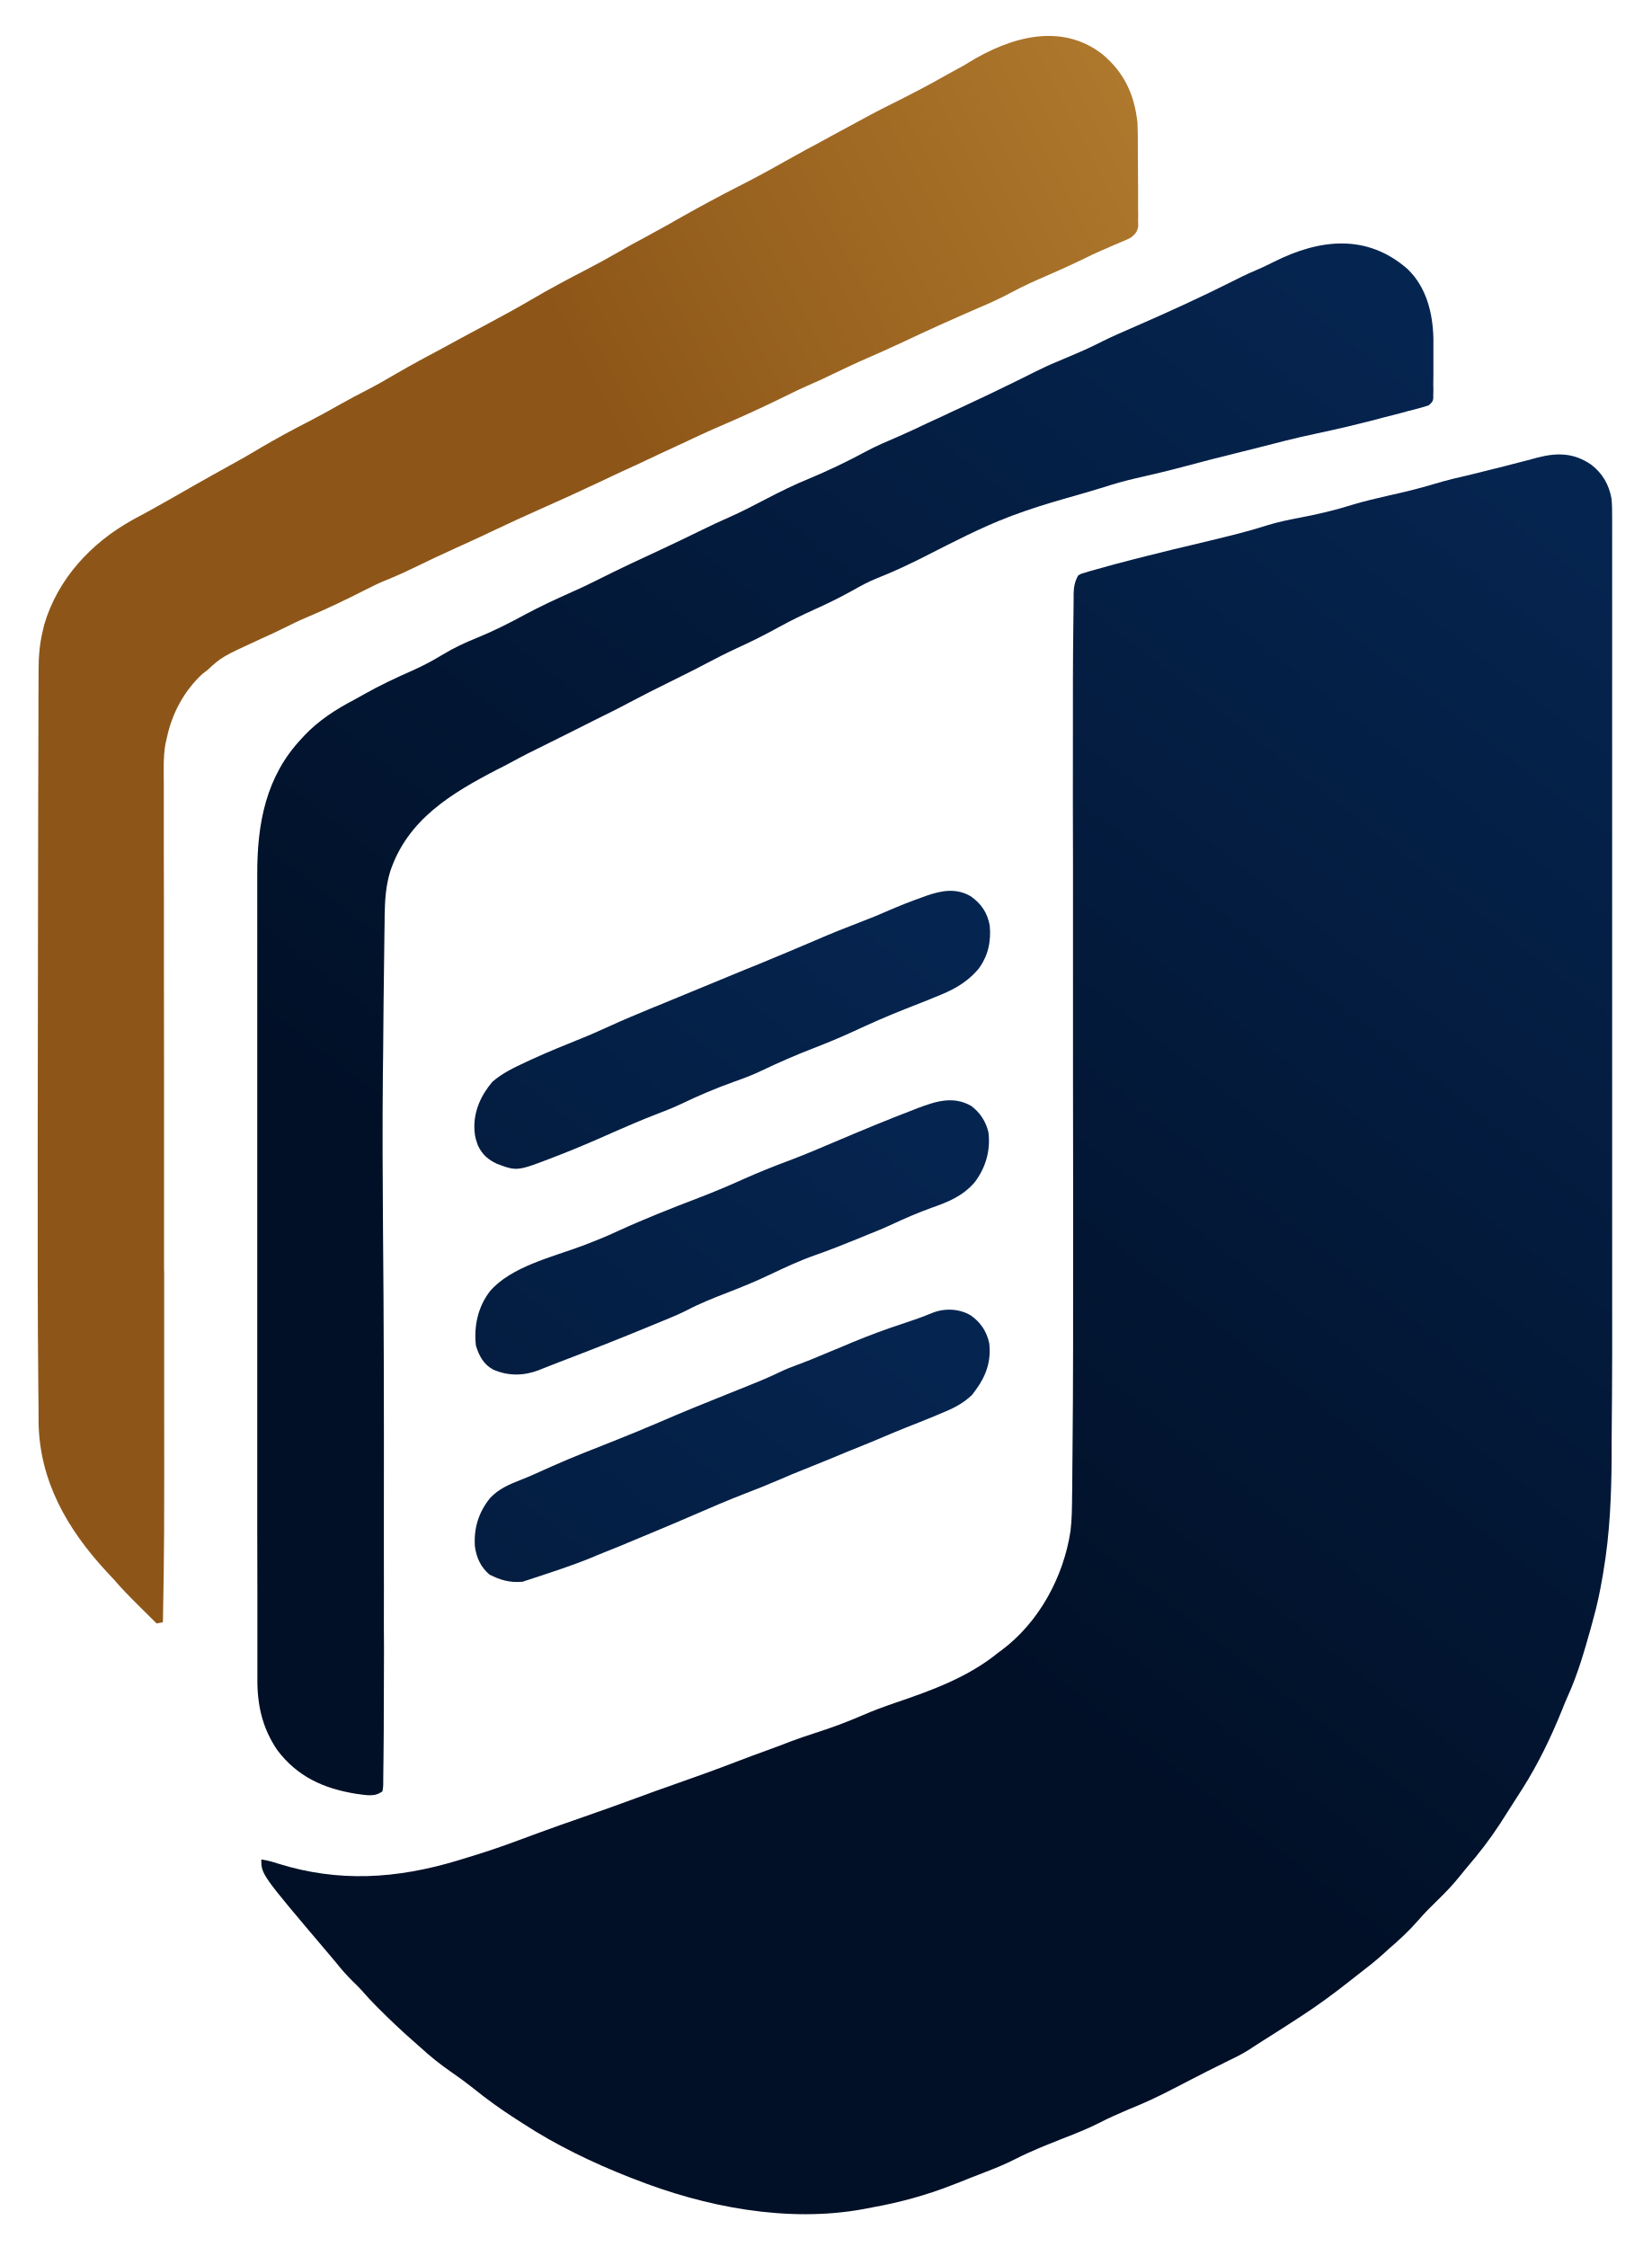
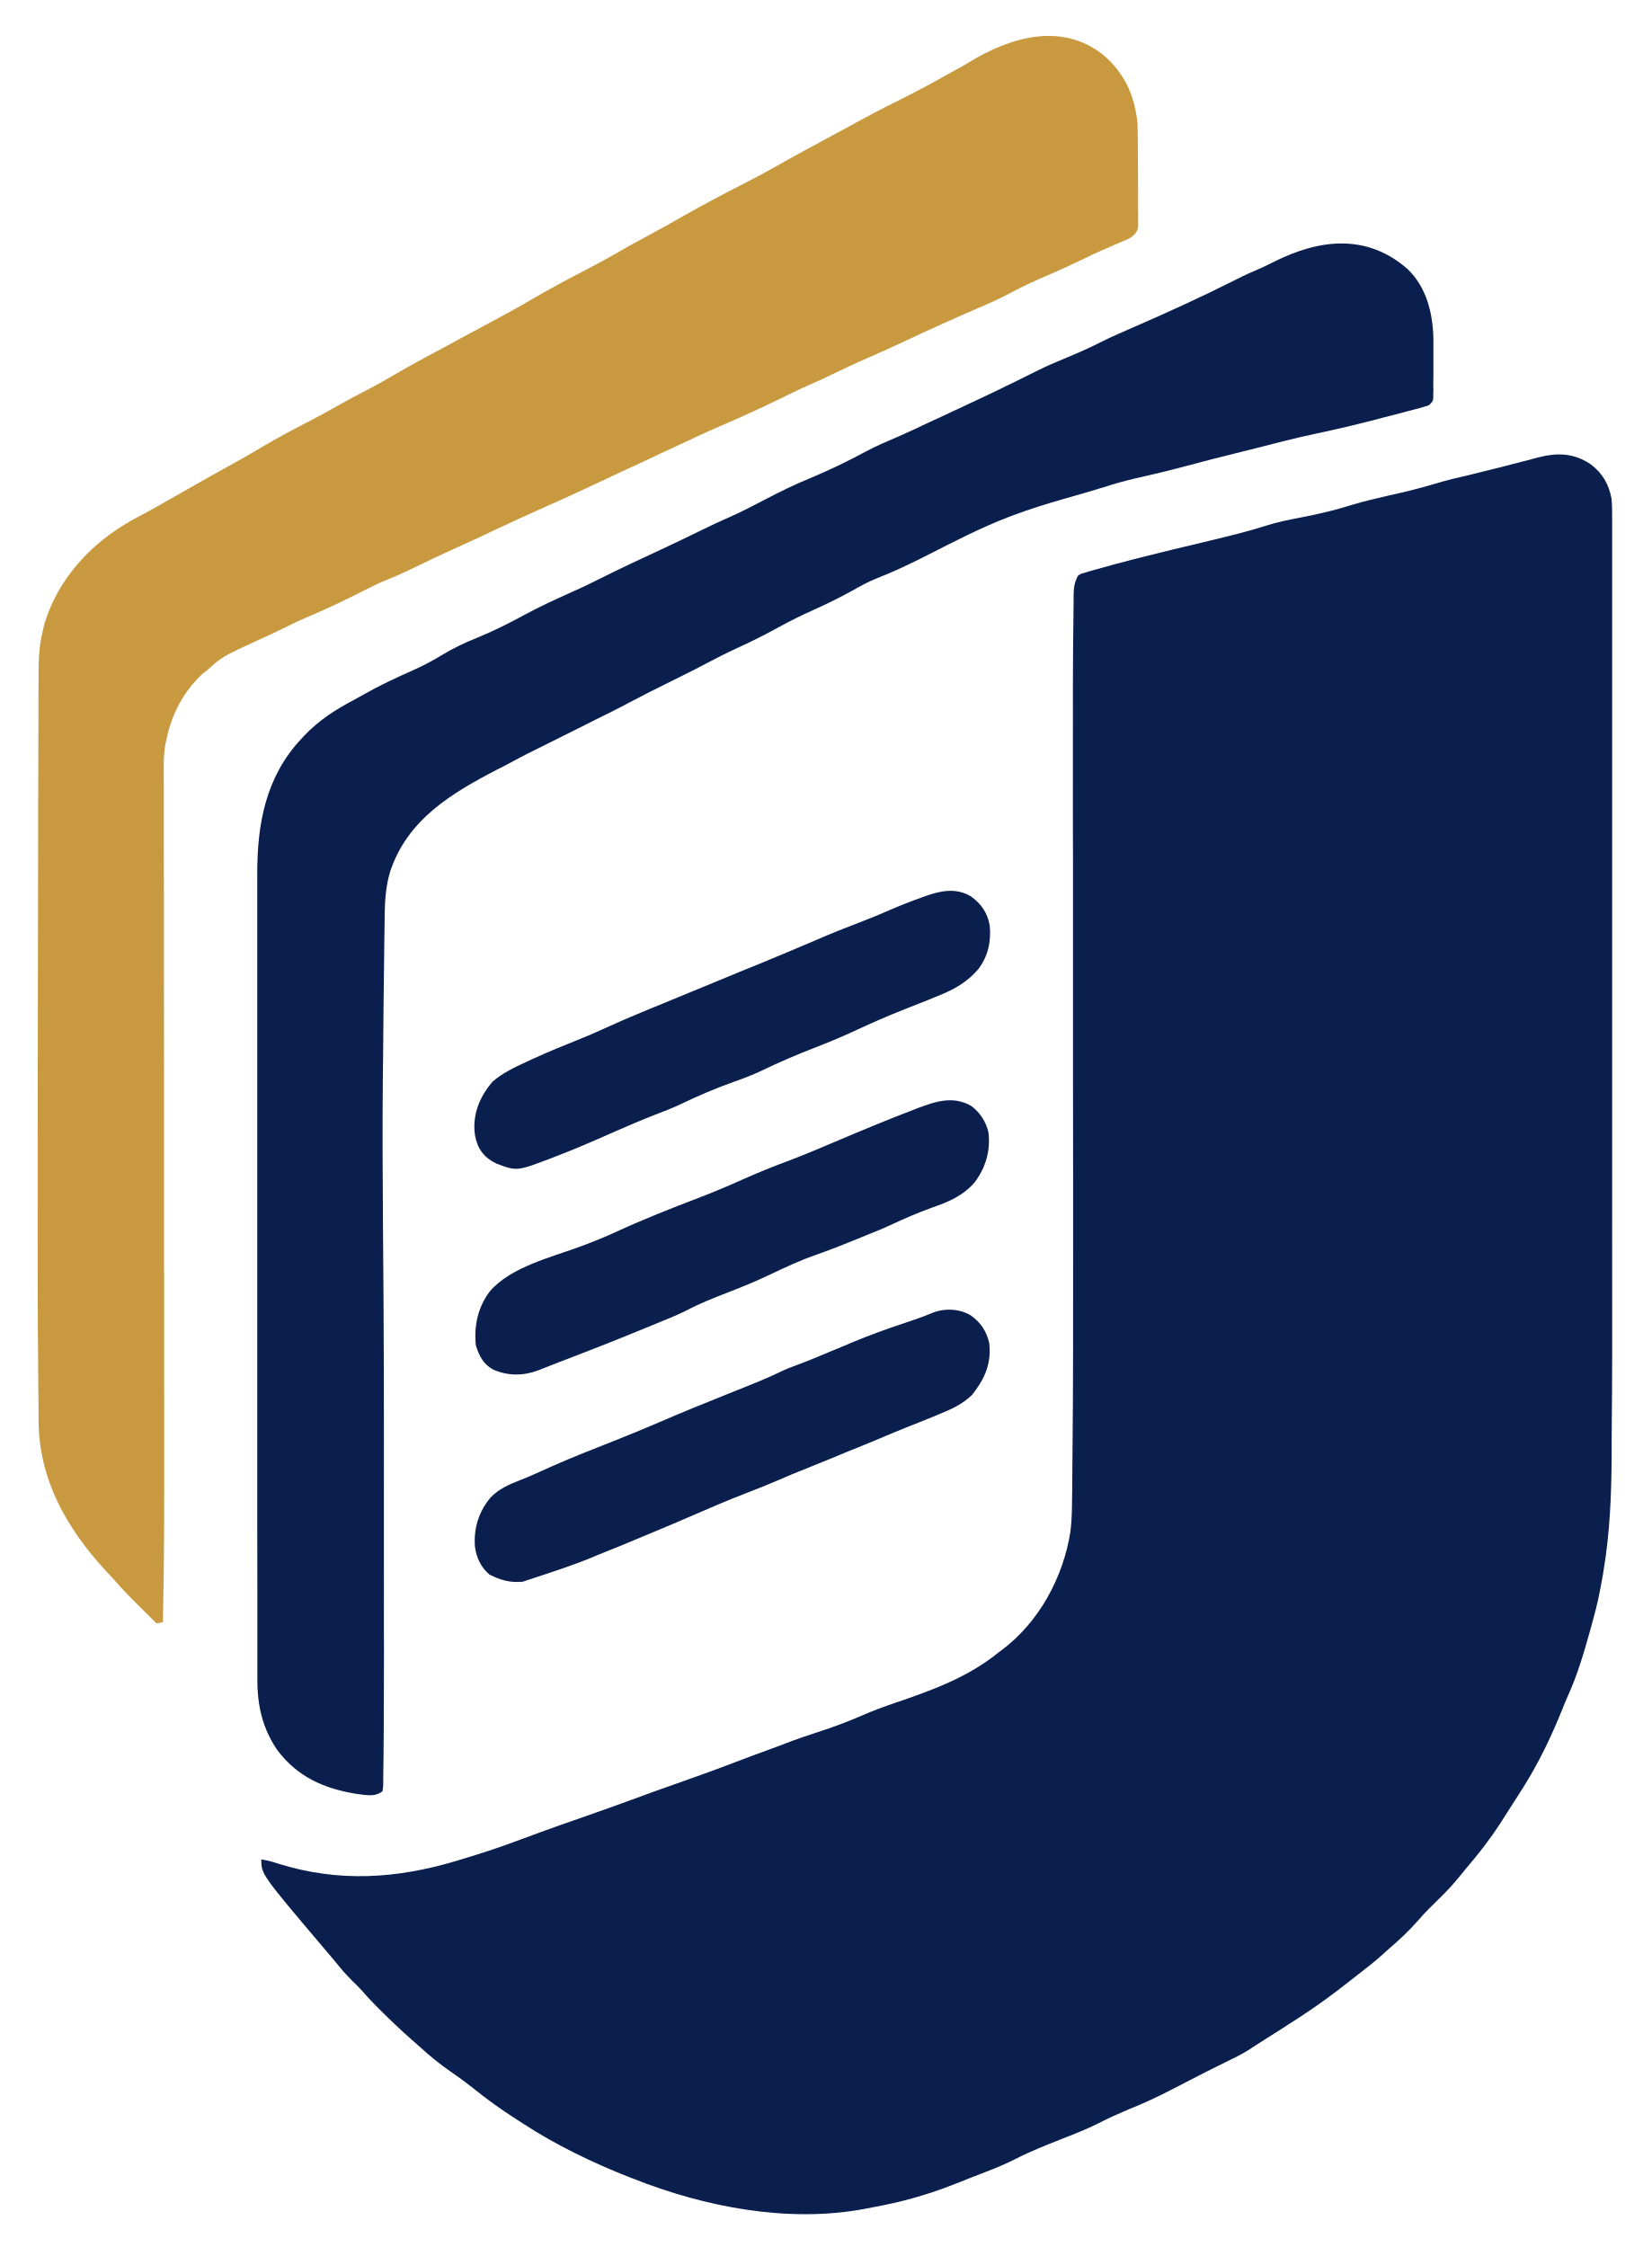
<svg xmlns="http://www.w3.org/2000/svg" viewBox="1 2 327 445" role="img" aria-label="Judisys">
-   <defs>
-     <linearGradient id="gGoldS" gradientUnits="userSpaceOnUse" x1="-156" y1="753" x2="926" y2="198">
-       <stop offset="0" stop-color="#8D5618" />
-       <stop offset="1" stop-color="#DFAB4C" />
-     </linearGradient>
-     <linearGradient id="gGoldW" gradientUnits="userSpaceOnUse" x1="4551" y1="1652" x2="4742" y2="647">
-       <stop offset="0" stop-color="#9B631F" />
-       <stop offset="1" stop-color="#D8A141" />
-     </linearGradient>
-     <linearGradient id="gNavy" gradientUnits="userSpaceOnUse" x1="377" y1="1615" x2="1292" y2="442">
-       <stop offset="0" stop-color="#011027" />
-       <stop offset="1" stop-color="#072E63" />
-     </linearGradient>
-   </defs>
  <g transform="scale(0.25)">
    <g id="simbolo">
-       <g fill="url(#gGoldS)">
+       <g fill="#C8993F">
        <path fill-rule="evenodd" d="M0 0 C17.2 14.4 25.3 31.7 27.8 54.1 C28.1 60.7 28.1 67.3 28.1 74 C28.1 75.9 28.1 77.8 28.1 79.7 C28.2 83.6 28.2 87.6 28.2 91.5 C28.2 96.6 28.2 101.6 28.3 106.7 C28.3 110.6 28.3 114.5 28.3 118.4 C28.3 120.3 28.3 122.1 28.3 124 C28.4 126.6 28.4 129.2 28.3 131.8 C28.4 133.3 28.4 134.8 28.4 136.3 C27.6 140.8 26.3 142.2 22.8 145.1 C20.1 146.6 20.1 146.6 17.2 147.8 C16.1 148.3 15 148.7 13.9 149.2 C12.7 149.7 11.6 150.2 10.4 150.7 C7.9 151.7 5.5 152.8 3.1 153.9 C1.8 154.4 0.6 154.9 -0.7 155.5 C-6 157.8 -11.2 160.3 -16.4 162.9 C-25.3 167.2 -34.2 171.2 -43.2 175.1 C-53.2 179.4 -63 183.8 -72.6 189 C-81 193.5 -89.6 197.4 -98.4 201.1 C-106.9 204.8 -115.4 208.5 -123.8 212.3 C-124.6 212.7 -125.4 213 -126.3 213.4 C-138.5 218.9 -150.6 224.5 -162.7 230.2 C-170.5 233.8 -178.2 237.3 -186.1 240.7 C-195.6 244.8 -205 249.3 -214.4 253.8 C-220.1 256.6 -225.9 259.3 -231.8 261.8 C-240.4 265.6 -248.8 269.7 -257.3 273.9 C-270.3 280.2 -283.3 286.2 -296.5 291.9 C-300.7 293.7 -304.8 295.5 -308.9 297.3 C-310.1 297.9 -311.4 298.4 -312.7 299 C-319.3 302 -325.8 305 -332.2 308.1 C-334.6 309.1 -336.9 310.2 -339.2 311.3 C-342.9 313 -346.5 314.7 -350.2 316.4 C-356.7 319.5 -363.2 322.5 -369.7 325.6 C-371 326.1 -372.2 326.7 -373.4 327.3 C-375.9 328.4 -378.4 329.6 -380.9 330.7 C-387.2 333.7 -393.6 336.7 -400 339.7 C-415.5 347 -431 354.1 -446.7 361 C-458.4 366.2 -470.1 371.6 -481.7 377.1 C-491.4 381.8 -501.2 386.2 -511.1 390.7 C-522.9 396 -534.7 401.6 -546.4 407.3 C-554 411 -561.7 414.4 -569.5 417.5 C-574.7 419.7 -579.6 422.2 -584.6 424.7 C-599.5 432.3 -614.6 439.5 -630 446 C-636.4 448.7 -642.6 451.7 -648.8 454.8 C-654.5 457.7 -660.3 460.3 -666.1 462.9 C-697.4 477.3 -697.4 477.3 -709.2 488.1 C-710.4 489 -711.6 490 -712.9 490.9 C-727.7 504.7 -737.1 522.4 -741.2 542.1 C-741.4 542.9 -741.4 542.9 -742.3 546.9 C-744 557.2 -743.5 567.8 -743.5 578.2 C-743.5 580.7 -743.5 583.1 -743.5 585.6 C-743.5 592.4 -743.5 599.2 -743.5 606 C-743.5 613.3 -743.5 620.6 -743.5 628 C-743.5 640.7 -743.4 653.4 -743.4 666.1 C-743.4 679.5 -743.4 692.9 -743.4 706.3 C-743.4 707.1 -743.4 708 -743.4 708.8 C-743.4 713.1 -743.4 717.3 -743.4 721.5 C-743.4 751.6 -743.4 781.7 -743.3 811.8 C-743.3 813.6 -743.3 815.4 -743.3 817.2 C-743.3 819.1 -743.3 820.9 -743.3 822.7 C-743.3 826.3 -743.3 830 -743.3 833.6 C-743.3 834.5 -743.3 835.4 -743.3 836.4 C-743.3 857.2 -743.3 878 -743.3 898.9 C-743.3 899.8 -743.3 900.6 -743.3 901.6 C-743.3 922 -743.3 942.4 -743.3 962.8 C-743.2 963.7 -743.2 964.5 -743.2 965.4 C-743.2 973.2 -743.2 981 -743.2 988.8 C-743.2 1007.2 -743.2 1025.7 -743.2 1044.1 C-743.1 1180.1 -743.1 1180.1 -744.2 1242.1 C-745.9 1242.4 -747.5 1242.7 -749.2 1243.1 C-753 1239.4 -756.7 1235.7 -760.4 1232 C-761.7 1230.7 -762.9 1229.5 -764.2 1228.2 C-770.8 1221.7 -777.2 1215.1 -783.2 1208.1 C-785.2 1206 -787.1 1203.9 -789 1201.9 C-820.3 1168 -842.3 1129.6 -842.7 1082.8 C-842.7 1081.2 -842.7 1079.6 -842.7 1077.9 C-842.8 1073.4 -842.8 1068.9 -842.8 1064.4 C-842.9 1061.5 -842.9 1058.6 -842.9 1055.7 C-843.5 997.4 -843.4 939.1 -843.4 880.8 C-843.4 874.6 -843.4 868.4 -843.4 862.3 C-843.4 815.9 -843.3 769.5 -843.2 723.1 C-843.2 721.5 -843.2 719.9 -843.2 718.3 C-843.2 676.4 -843.1 634.5 -843 592.6 C-842.9 582.9 -842.9 573.2 -842.9 563.6 C-842.9 551.9 -842.8 540.1 -842.8 528.4 C-842.8 522.5 -842.8 516.6 -842.8 510.6 C-842.7 505.2 -842.7 499.8 -842.7 494.3 C-842.7 492.4 -842.7 490.4 -842.7 488.5 C-842.7 477.4 -841.9 466.9 -839.2 456.1 C-839.1 455.4 -839.1 455.4 -838.2 451.8 C-827.5 415.6 -801.1 387.2 -768.6 369.1 C-766.4 367.8 -764.1 366.6 -761.8 365.4 C-756.8 362.8 -751.9 360 -746.9 357.2 C-745.9 356.6 -744.8 356 -743.7 355.4 C-736 351.1 -728.4 346.7 -720.7 342.3 C-715.3 339.2 -709.8 336.2 -704.4 333.1 C-697.6 329.4 -690.9 325.6 -684.1 321.8 C-683.2 321.3 -682.2 320.7 -681.2 320.2 C-676.3 317.4 -671.3 314.5 -666.5 311.6 C-654.5 304.6 -642.5 298 -630.1 291.7 C-621 287 -612.1 282.1 -603.3 277.1 C-596.5 273.3 -589.6 269.6 -582.7 266.1 C-574.8 262 -567.2 257.7 -559.6 253.2 C-547.4 246.1 -535 239.4 -522.5 232.8 C-517.8 230.3 -513.1 227.7 -508.4 225.1 C-502.3 221.8 -496.2 218.5 -490.1 215.3 C-477.2 208.4 -464.4 201.5 -451.8 194.1 C-437.7 185.8 -423.2 178.1 -408.7 170.6 C-400 166.1 -391.6 161.5 -383.1 156.6 C-376.5 152.7 -369.7 149 -362.9 145.4 C-356.4 141.9 -349.9 138.3 -343.4 134.7 C-342.2 134 -340.9 133.3 -339.6 132.5 C-337.3 131.2 -334.9 129.9 -332.5 128.5 C-318 120.3 -303.3 112.4 -288.4 104.8 C-275.8 98.4 -263.4 91.7 -251.1 84.7 C-246.5 82.1 -241.8 79.5 -237.2 77 C-236.7 76.8 -236.7 76.8 -234.5 75.5 C-231.7 74 -229 72.6 -226.2 71.1 C-225.8 70.8 -225.8 70.8 -223.3 69.5 C-219.3 67.3 -215.3 65.1 -211.2 62.9 C-206.3 60.3 -201.3 57.6 -196.4 54.9 C-187.3 49.9 -178.2 45 -168.9 40.4 C-153.2 32.6 -137.7 24.6 -122.5 15.9 C-118.6 13.7 -114.7 11.6 -110.8 9.5 C-109.1 8.5 -107.4 7.6 -105.8 6.5 C-73.4 -13.3 -33 -25.6 0 0 Z " transform="translate(877.25,50.9375)" />
      </g>
-       <g fill="url(#gNavy)">
+       <g fill="#0A1F4D">
        <path fill-rule="evenodd" d="M0 0 C14.9 14.4 19.9 34.7 20.4 54.8 C20.4 60.2 20.4 65.7 20.4 71.1 C20.4 75.3 20.4 79.5 20.4 83.7 C20.4 86.4 20.4 89.1 20.3 91.8 C20.4 93.1 20.4 94.3 20.4 95.6 C20.3 96.8 20.3 98 20.3 99.2 C20.3 100.2 20.3 101.2 20.3 102.3 C19.9 104.8 19.9 104.8 16.9 107.8 C13.7 108.9 13.7 108.9 9.8 110 C8.3 110.4 6.8 110.8 5.3 111.2 C3.7 111.6 2.1 112 0.5 112.4 C-1.2 112.9 -2.9 113.3 -4.5 113.8 C-9.7 115.1 -14.9 116.5 -20.1 117.8 C-21.7 118.2 -23.3 118.6 -24.9 119.1 C-40.8 123.2 -56.8 127 -72.9 130.4 C-88.8 133.7 -104.6 137.9 -120.3 141.9 C-125.5 143.2 -130.7 144.5 -135.9 145.8 C-149.6 149.1 -163.1 152.7 -176.7 156.3 C-189.4 159.7 -202.1 162.7 -214.9 165.6 C-223.5 167.6 -232 169.9 -240.5 172.7 C-245.4 174.2 -250.3 175.6 -255.2 177.1 C-257.3 177.7 -259.4 178.3 -261.4 178.9 C-264.8 179.9 -268.2 180.9 -271.6 181.8 C-285.6 185.8 -299.4 190.1 -313 195.2 C-313.5 195.4 -313.5 195.4 -316.2 196.4 C-338.3 204.9 -359.4 215.9 -380.5 226.6 C-393.6 233.3 -406.7 239.5 -420.4 244.9 C-427.3 247.6 -433.7 251.2 -440.1 254.8 C-450 260.3 -460 265.2 -470.3 269.8 C-479.7 274.1 -488.9 278.5 -497.9 283.5 C-509 289.6 -520.1 295.2 -531.6 300.4 C-539.8 304.2 -547.8 308.3 -555.8 312.5 C-561.7 315.7 -567.6 318.6 -573.6 321.6 C-602.6 336 -602.6 336 -616.1 343.1 C-625.2 348 -634.6 352.6 -643.9 357.2 C-647.5 359 -651.1 360.8 -654.8 362.7 C-660.3 365.4 -665.9 368.2 -671.4 371 C-698.7 384.5 -698.7 384.5 -711.7 391.5 C-714.9 393.2 -718.1 394.9 -721.4 396.5 C-757.8 415.4 -792.2 436.1 -805.9 476.9 C-809.6 488.8 -810.2 500.6 -810.4 512.9 C-810.4 514.2 -810.4 515.5 -810.4 516.8 C-810.5 521 -810.6 525.2 -810.6 529.4 C-810.7 532.4 -810.7 535.3 -810.7 538.3 C-811.1 566.4 -811.4 594.5 -811.6 622.6 C-811.7 627.9 -811.7 633.3 -811.8 638.6 C-812.2 678.9 -812 719.2 -811.7 759.5 C-811 833.2 -810.9 907 -811 980.8 C-811 994.1 -811 1007.5 -811 1020.8 C-811 1036.7 -810.9 1052.6 -811 1068.4 C-811 1070.1 -811 1071.8 -811 1073.5 C-811 1074 -811 1074 -811 1076.1 C-811 1081.8 -811 1087.5 -810.9 1093.2 C-810.9 1113.4 -811 1133.6 -811.1 1153.8 C-811.1 1155.1 -811.1 1156.5 -811.1 1157.8 C-811.1 1165.4 -811.2 1173 -811.3 1180.6 C-811.3 1182.8 -811.4 1185.1 -811.4 1187.4 C-811.4 1190.5 -811.4 1193.5 -811.5 1196.6 C-811.5 1197.1 -811.5 1197.1 -811.5 1199.3 C-811.5 1201.8 -811.5 1201.8 -812.1 1205.8 C-818.5 1210.7 -825.3 1208.7 -833.1 1207.8 C-858.8 1203.6 -879.5 1194.3 -895.5 1173.1 C-907.2 1155.8 -911.3 1137.7 -911.2 1117.2 C-911.2 1116.7 -911.2 1116.7 -911.2 1113.8 C-911.2 1110 -911.2 1106.1 -911.2 1102.3 C-911.2 1099.5 -911.2 1096.7 -911.2 1094 C-911.2 1086.4 -911.2 1078.7 -911.2 1071.1 C-911.2 1063.7 -911.2 1056.4 -911.2 1049 C-911.2 1032 -911.3 1015.1 -911.3 998.1 C-911.3 985 -911.3 972 -911.3 958.9 C-911.3 955.1 -911.3 951.3 -911.3 947.6 C-911.3 946.6 -911.3 945.7 -911.3 944.7 C-911.3 918.4 -911.3 892 -911.3 865.7 C-911.3 864.7 -911.3 863.7 -911.3 862.7 C-911.3 857.6 -911.3 852.6 -911.3 847.5 C-911.3 846.5 -911.3 845.5 -911.3 844.5 C-911.3 842.5 -911.3 840.5 -911.3 838.4 C-911.3 807 -911.3 775.5 -911.3 744.1 C-911.3 708.7 -911.3 673.4 -911.3 638 C-911.3 634.2 -911.3 630.5 -911.3 626.7 C-911.3 625.8 -911.3 624.8 -911.3 623.9 C-911.3 609 -911.3 594 -911.3 579.1 C-911.3 564.1 -911.3 549.1 -911.3 534.1 C-911.3 525.9 -911.3 517.8 -911.3 509.7 C-911.3 502.2 -911.3 494.8 -911.3 487.3 C-911.3 484.6 -911.3 482 -911.3 479.3 C-911.4 439.3 -904.5 401.8 -876.1 371.8 C-875.3 371 -874.6 370.2 -873.9 369.4 C-862.5 357.4 -849.1 348.8 -834.6 341.2 C-831.9 339.7 -829.3 338.3 -826.7 336.8 C-814.3 329.8 -801.6 323.8 -788.6 318.1 C-780.3 314.4 -772.5 310.3 -764.8 305.6 C-755.7 300.1 -746.6 295.8 -736.8 291.9 C-723.6 286.5 -711 280.1 -698.5 273.3 C-687.3 267.3 -675.9 262 -664.3 256.8 C-656.5 253.4 -648.9 249.8 -641.4 246 C-624.7 237.6 -607.8 229.7 -590.9 221.9 C-580.1 216.9 -569.5 211.7 -558.8 206.5 C-551.7 203 -544.6 199.7 -537.3 196.5 C-527.5 192.2 -518.1 187.2 -508.6 182.3 C-497.3 176.4 -486 170.8 -474.2 166 C-458.9 159.6 -443.8 152.4 -429.2 144.5 C-420.8 140 -412.1 136.3 -403.4 132.6 C-396.2 129.5 -389.1 126.1 -382.1 122.8 C-379.6 121.6 -377.1 120.5 -374.6 119.3 C-373.3 118.7 -372.1 118.2 -370.8 117.6 C-367.1 115.8 -363.3 114.1 -359.6 112.3 C-358.3 111.7 -357.1 111.2 -355.8 110.6 C-353.4 109.4 -350.9 108.3 -348.4 107.1 C-339.1 102.8 -329.9 98.4 -320.6 93.9 C-319.3 93.2 -317.9 92.5 -316.5 91.9 C-309.5 88.5 -302.6 85.1 -295.7 81.6 C-289.7 78.6 -283.7 75.8 -277.6 73.3 C-275.8 72.5 -274 71.7 -272.2 71 C-271.4 70.6 -270.5 70.3 -269.6 69.9 C-260.3 66 -251.1 62 -242.2 57.4 C-234 53.3 -225.5 49.7 -217.1 46 C-189.9 34.2 -163 21.9 -136.6 8.6 C-129.7 5 -122.6 1.9 -115.4 -1.2 C-112.3 -2.6 -109.3 -4.1 -106.3 -5.6 C-70 -23.9 -32.4 -28.4 0 0 Z " transform="translate(1119.086,221.1836)" />
        <path fill-rule="evenodd" d="M0 0 C9.1 7 14.1 15.7 16.2 27 C16.7 32.1 16.7 37.1 16.7 42.3 C16.7 43.4 16.7 44.6 16.7 45.7 C16.7 49.6 16.7 53.4 16.7 57.2 C16.7 60 16.7 62.7 16.7 65.5 C16.7 73.1 16.7 80.7 16.7 88.3 C16.7 95.7 16.7 103.1 16.7 110.4 C16.7 126.4 16.7 142.5 16.7 158.5 C16.7 172.6 16.7 186.7 16.7 200.7 C16.7 201.7 16.7 202.6 16.7 203.6 C16.7 207.4 16.7 211.2 16.7 215 C16.7 250.7 16.7 286.5 16.7 322.2 C16.7 353.8 16.7 385.3 16.7 416.8 C16.7 452.3 16.7 487.9 16.7 523.4 C16.7 527.2 16.7 531 16.7 534.9 C16.7 535.8 16.7 536.8 16.7 537.7 C16.7 550.8 16.7 563.9 16.7 576.9 C16.8 713.8 16.8 713.8 16.3 772.6 C16.3 777.1 16.3 781.5 16.3 786 C16.1 816.6 14.9 847 9.7 877.3 C9.5 878.9 9.2 880.4 8.9 882 C7 893.2 4.7 904.1 1.6 915 C1 917.2 0.4 919.5 -0.2 921.7 C-5.3 939.9 -10.5 958.1 -18.3 975.3 C-20 979 -21.5 982.8 -23 986.6 C-31.8 1008.3 -41.8 1029.1 -54.4 1049 C-55 1049.9 -55.6 1050.9 -56.2 1051.8 C-60.9 1059.2 -65.6 1066.6 -70.4 1074 C-70.9 1074.8 -71.4 1075.6 -71.9 1076.4 C-80 1088.8 -88.8 1100.3 -98.5 1111.5 C-100.1 1113.5 -101.8 1115.5 -103.4 1117.5 C-108.8 1124.3 -114.7 1130.6 -121 1136.7 C-126.5 1142 -131.8 1147.3 -136.8 1153.1 C-144 1161.4 -152.1 1168.9 -160.4 1176 C-161.9 1177.4 -163.5 1178.8 -165 1180.2 C-171.2 1185.8 -177.8 1190.9 -184.4 1196 C-186.7 1197.8 -189 1199.6 -191.3 1201.4 C-203.7 1211.2 -216.2 1220.4 -229.4 1229 C-230.7 1229.9 -232.1 1230.7 -233.4 1231.6 C-241.8 1237.1 -250.3 1242.5 -258.7 1247.8 C-262.9 1250.4 -267 1253.1 -271.1 1255.8 C-277.1 1259.6 -283.4 1262.6 -289.8 1265.7 C-299.4 1270.4 -308.9 1275.2 -318.3 1280.1 C-320.1 1281 -321.8 1281.9 -323.5 1282.8 C-326.2 1284.2 -328.8 1285.6 -331.5 1286.9 C-342.9 1292.9 -354.4 1298.2 -366.4 1303 C-374.3 1306.4 -382.2 1309.8 -389.8 1313.8 C-399.7 1318.8 -409.9 1322.7 -420.1 1326.7 C-432.1 1331.5 -444.1 1336.2 -455.6 1342.1 C-463.6 1346.2 -471.7 1349.5 -480 1352.7 C-484.1 1354.3 -488.1 1355.9 -492.1 1357.4 C-494.5 1358.4 -496.9 1359.3 -499.3 1360.3 C-501.6 1361.2 -504 1362.1 -506.3 1363 C-526.8 1371 -547.2 1376.6 -568.8 1380.5 C-571.2 1381 -573.6 1381.4 -576 1381.9 C-636.3 1393.1 -702.2 1380.3 -758.4 1358 C-758.8 1357.8 -758.8 1357.8 -761.1 1357 C-790.6 1345.4 -819.8 1331.4 -846.4 1314 C-848.1 1312.9 -849.7 1311.9 -851.4 1310.8 C-863.4 1303.1 -874.7 1295 -885.8 1286 C-891.5 1281.5 -897.2 1277.3 -903.2 1273.2 C-911.6 1267.4 -919.6 1261 -927.1 1254.1 C-929.1 1252.3 -931.1 1250.5 -933.1 1248.8 C-942.7 1240.4 -951.9 1231.6 -960.9 1222.6 C-961.5 1222 -962.2 1221.3 -962.8 1220.7 C-966.6 1216.9 -970.2 1212.9 -973.7 1208.9 C-976.1 1206.2 -978.7 1203.7 -981.3 1201.2 C-985.9 1196.6 -990.1 1191.9 -994.1 1186.8 C-996.6 1183.8 -999.1 1180.8 -1001.6 1177.9 C-1053.4 1116.8 -1053.4 1116.8 -1053.4 1105 C-1048.9 1105.6 -1044.7 1106.8 -1040.4 1108.2 C-992.3 1123.3 -946.4 1120.4 -898.4 1106 C-897.8 1105.8 -897.8 1105.8 -894.8 1104.9 C-879.8 1100.4 -865 1095.6 -850.4 1090.1 C-844.4 1087.9 -838.4 1085.7 -832.5 1083.5 C-831.2 1083 -829.9 1082.6 -828.6 1082.1 C-820.1 1079 -811.7 1076 -803.2 1073.1 C-795 1070.2 -786.7 1067.3 -778.5 1064.4 C-777.2 1063.9 -775.9 1063.5 -774.6 1063 C-768.4 1060.8 -762.1 1058.5 -755.9 1056.2 C-746.4 1052.6 -736.9 1049.3 -727.3 1045.9 C-710.5 1040 -693.7 1034 -677.1 1027.6 C-668.3 1024.2 -659.5 1021 -650.7 1017.8 C-645.1 1015.7 -639.5 1013.7 -634 1011.5 C-628 1009.2 -621.9 1007.2 -615.8 1005.2 C-602.7 1001 -590 996.4 -577.4 990.9 C-568.7 987.1 -559.9 983.9 -550.9 980.8 C-522 971 -493.2 960.5 -469.4 941 C-468.6 940.4 -467.7 939.8 -466.9 939.2 C-437.2 917 -417.9 881.1 -412.4 845 C-411.2 835.4 -411.2 825.8 -411.1 816.2 C-411.1 814.2 -411 812.3 -411 810.4 C-411 805.1 -410.9 799.8 -410.9 794.5 C-410.8 791.1 -410.8 787.8 -410.8 784.4 C-410.2 727.1 -410.3 669.9 -410.3 612.7 C-410.3 597.2 -410.3 581.8 -410.3 566.3 C-410.3 538.7 -410.4 511 -410.4 483.4 C-410.4 481.8 -410.4 480.1 -410.4 478.5 C-410.4 466.8 -410.4 455.2 -410.4 443.6 C-410.4 430.3 -410.4 417 -410.4 403.6 C-410.4 402.8 -410.4 402.8 -410.4 398.6 C-410.4 371 -410.4 343.4 -410.4 315.8 C-410.4 300.4 -410.5 285 -410.5 269.7 C-410.5 159.6 -410.5 159.6 -410.1 124.1 C-410.1 121.4 -410.1 118.7 -410 116 C-410 112.4 -410 108.9 -409.9 105.4 C-409.9 104.4 -409.9 103.4 -409.9 102.4 C-409.8 97 -409 92.8 -406.4 88 C-404.3 86.6 -404.3 86.6 -401.8 85.9 C-400.9 85.6 -399.9 85.3 -398.8 85 C-397.7 84.6 -396.6 84.3 -395.4 84 C-394.1 83.6 -392.8 83.3 -391.5 82.9 C-386.7 81.5 -381.9 80.2 -377.1 78.9 C-376.6 78.8 -376.6 78.8 -374.3 78.2 C-359.9 74.3 -345.4 70.8 -330.9 67.2 C-330 67 -329.2 66.8 -328.3 66.6 C-319.7 64.5 -311 62.4 -302.4 60.4 C-287.2 56.7 -272 53.1 -257.1 48.3 C-248.5 45.6 -239.7 43.8 -230.8 42.1 C-216.8 39.4 -203.1 36.3 -189.6 32 C-179.7 29 -169.7 26.7 -159.7 24.4 C-147.9 21.8 -136.3 19 -124.7 15.5 C-114.8 12.5 -104.7 10.1 -94.6 7.8 C-89 6.4 -83.4 5 -77.8 3.6 C-77.3 3.5 -77.3 3.5 -74.4 2.8 C-67.9 1.1 -61.4 -0.5 -55 -2.2 C-53.5 -2.6 -52.1 -3 -50.7 -3.3 C-47.9 -4.1 -45.2 -4.8 -42.5 -5.5 C-26.7 -9.6 -13.7 -9.3 0 0 Z " transform="translate(1264.391,376)" />
        <path fill-rule="evenodd" d="M0 0 C8.3 5.9 13.1 12.9 15 23 C16.3 35.6 13.7 47.7 5.9 57.8 C-4 69.3 -15 74.7 -29.1 80.2 C-30.5 80.8 -31.9 81.4 -33.4 82 C-39.7 84.5 -46.1 87 -52.4 89.5 C-66.1 94.9 -79.5 100.8 -92.8 107 C-103.2 111.8 -113.6 116.1 -124.2 120.2 C-138.2 125.6 -152 131.6 -165.6 138.1 C-172.6 141.5 -179.8 144.2 -187.2 146.8 C-201.5 151.9 -215.7 157.9 -229.4 164.5 C-235.9 167.6 -242.6 170.2 -249.4 172.8 C-260.5 177.1 -271.5 181.8 -282.4 186.6 C-296.7 193 -311.1 199.2 -325.7 204.9 C-326.4 205.2 -326.4 205.2 -330.1 206.6 C-359.4 217.9 -359.4 217.9 -375.4 211.9 C-382.4 208.6 -387 204.6 -390.4 197.4 C-391.7 193.7 -392.7 190.9 -393 187 C-393.1 186.2 -393.1 185.5 -393.2 184.7 C-393.8 170.3 -388.1 157.8 -379 147 C-371.1 140.1 -361.8 135.7 -352.3 131.3 C-351.6 131 -351.6 131 -347.8 129.2 C-335.1 123.4 -322.2 118.1 -309.2 112.9 C-301.6 109.9 -294.1 106.5 -286.6 103.1 C-275.1 97.8 -263.3 93 -251.6 88.1 C-250.8 87.8 -250 87.5 -249.3 87.2 C-232 80 -214.7 72.9 -197.4 65.8 C-191.7 63.5 -185.9 61.1 -180.2 58.7 C-176 57 -171.8 55.3 -167.6 53.6 C-152.8 47.5 -138 41.3 -123.3 35 C-110.9 29.6 -98.4 24.6 -85.8 19.8 C-78.7 17.1 -71.8 14.3 -64.9 11.2 C-56.3 7.5 -47.8 4.1 -39 1 C-37.7 0.5 -36.3 0 -34.9 -0.5 C-22.9 -4.6 -11.5 -6.7 0 0 Z " transform="translate(773,718)" />
        <path fill-rule="evenodd" d="M0 0 C6.9 5.1 11.7 12.5 13.6 20.9 C15.4 35.4 11.4 49.1 2.5 60.7 C-6.9 71.4 -17.9 75.9 -31 80.5 C-42.4 84.6 -53.2 89.3 -64.1 94.4 C-69.4 96.9 -74.8 99.1 -80.2 101.2 C-83.6 102.6 -87 104 -90.4 105.4 C-101.5 109.9 -112.5 114.3 -123.7 118.2 C-136 122.5 -147.7 128 -159.5 133.6 C-170.2 138.7 -181.1 143.2 -192.2 147.5 C-203.6 151.9 -214.8 156.3 -225.6 162 C-232.2 165.3 -239.1 168.1 -245.9 170.9 C-248.7 172 -251.5 173.2 -254.2 174.3 C-275.9 183.3 -297.7 191.9 -319.6 200.3 C-324.3 202.1 -329.1 203.9 -333.8 205.8 C-336 206.6 -338.1 207.5 -340.2 208.3 C-340.6 208.5 -340.6 208.5 -342.9 209.4 C-354.8 213.9 -367 214 -378.8 208.8 C-386.4 204.6 -389.8 198.1 -392.4 189.9 C-394.1 174.4 -390.9 159.4 -381.4 146.9 C-364.7 127.3 -331.9 119.7 -308.4 110.9 C-298.9 107.3 -289.6 103.6 -280.4 99.3 C-259.3 89.6 -237.7 81.1 -216 72.8 C-204 68.2 -192.3 63.3 -180.6 58 C-168.5 52.6 -156.3 47.7 -143.9 43.1 C-131.8 38.5 -119.9 33.5 -108 28.4 C-87.2 19.6 -66.5 10.9 -45.4 2.9 C-44.4 2.5 -43.4 2.1 -42.4 1.7 C-28 -3.7 -14.3 -8.2 0 0 Z " transform="translate(773.4062,884.1055)" />
        <path fill-rule="evenodd" d="M0 0 C7.7 5.4 12.5 12.5 14.6 21.8 C16.3 35.8 12.4 47.6 4 59 C3.1 60.2 2.2 61.5 1.2 62.8 C-6.3 70.3 -15.7 74.5 -25.4 78.4 C-26.6 78.9 -27.7 79.4 -28.9 79.9 C-36.5 83 -44.2 86.1 -51.9 89.1 C-57.5 91.4 -63.2 93.7 -68.8 96.1 C-74.1 98.4 -79.5 100.6 -84.9 102.8 C-93.6 106.2 -102.3 109.9 -111 113.5 C-118.2 116.4 -125.3 119.3 -132.5 122.2 C-138.9 124.7 -145.3 127.4 -151.7 130.2 C-160.7 134.1 -169.8 137.7 -178.9 141.2 C-192.3 146.4 -205.4 152 -218.5 157.7 C-230.1 162.8 -241.9 167.7 -253.6 172.6 C-257.4 174.2 -261.1 175.7 -264.9 177.3 C-273.6 181 -282.3 184.6 -291 188 C-294.2 189.3 -297.3 190.5 -300.4 191.9 C-317.3 198.8 -334.7 204.3 -352 210 C-353 210.3 -354 210.7 -355 211 C-364.9 211.9 -372.5 209.8 -381.3 205.3 C-388.2 199.4 -391.6 191.9 -392.8 183 C-393.8 168.6 -389.8 155.7 -380.6 144.5 C-373.9 137.5 -366.1 134.1 -357.2 130.6 C-352.7 128.9 -348.4 127 -344.1 125.1 C-343.3 124.7 -342.5 124.4 -341.7 124 C-338.3 122.5 -334.8 120.9 -331.4 119.4 C-315.3 112.2 -298.8 105.9 -282.5 99.4 C-270.6 94.7 -258.8 89.8 -247.1 84.8 C-228.6 76.8 -210 69.2 -191.4 61.8 C-163.4 50.6 -163.4 50.6 -151 44.8 C-146.7 42.7 -142.4 41 -138 39.4 C-130.3 36.6 -122.8 33.5 -115.2 30.3 C-113.9 29.8 -112.7 29.3 -111.4 28.7 C-105.3 26.2 -99.2 23.7 -93.2 21.1 C-80.1 15.7 -66.9 10.8 -53.4 6.4 C-45.7 3.9 -38.1 1.2 -30.6 -1.9 C-20.8 -5.9 -9.1 -5.4 0 0 Z " transform="translate(773,1050)" />
      </g>
    </g>
  </g>
</svg>
